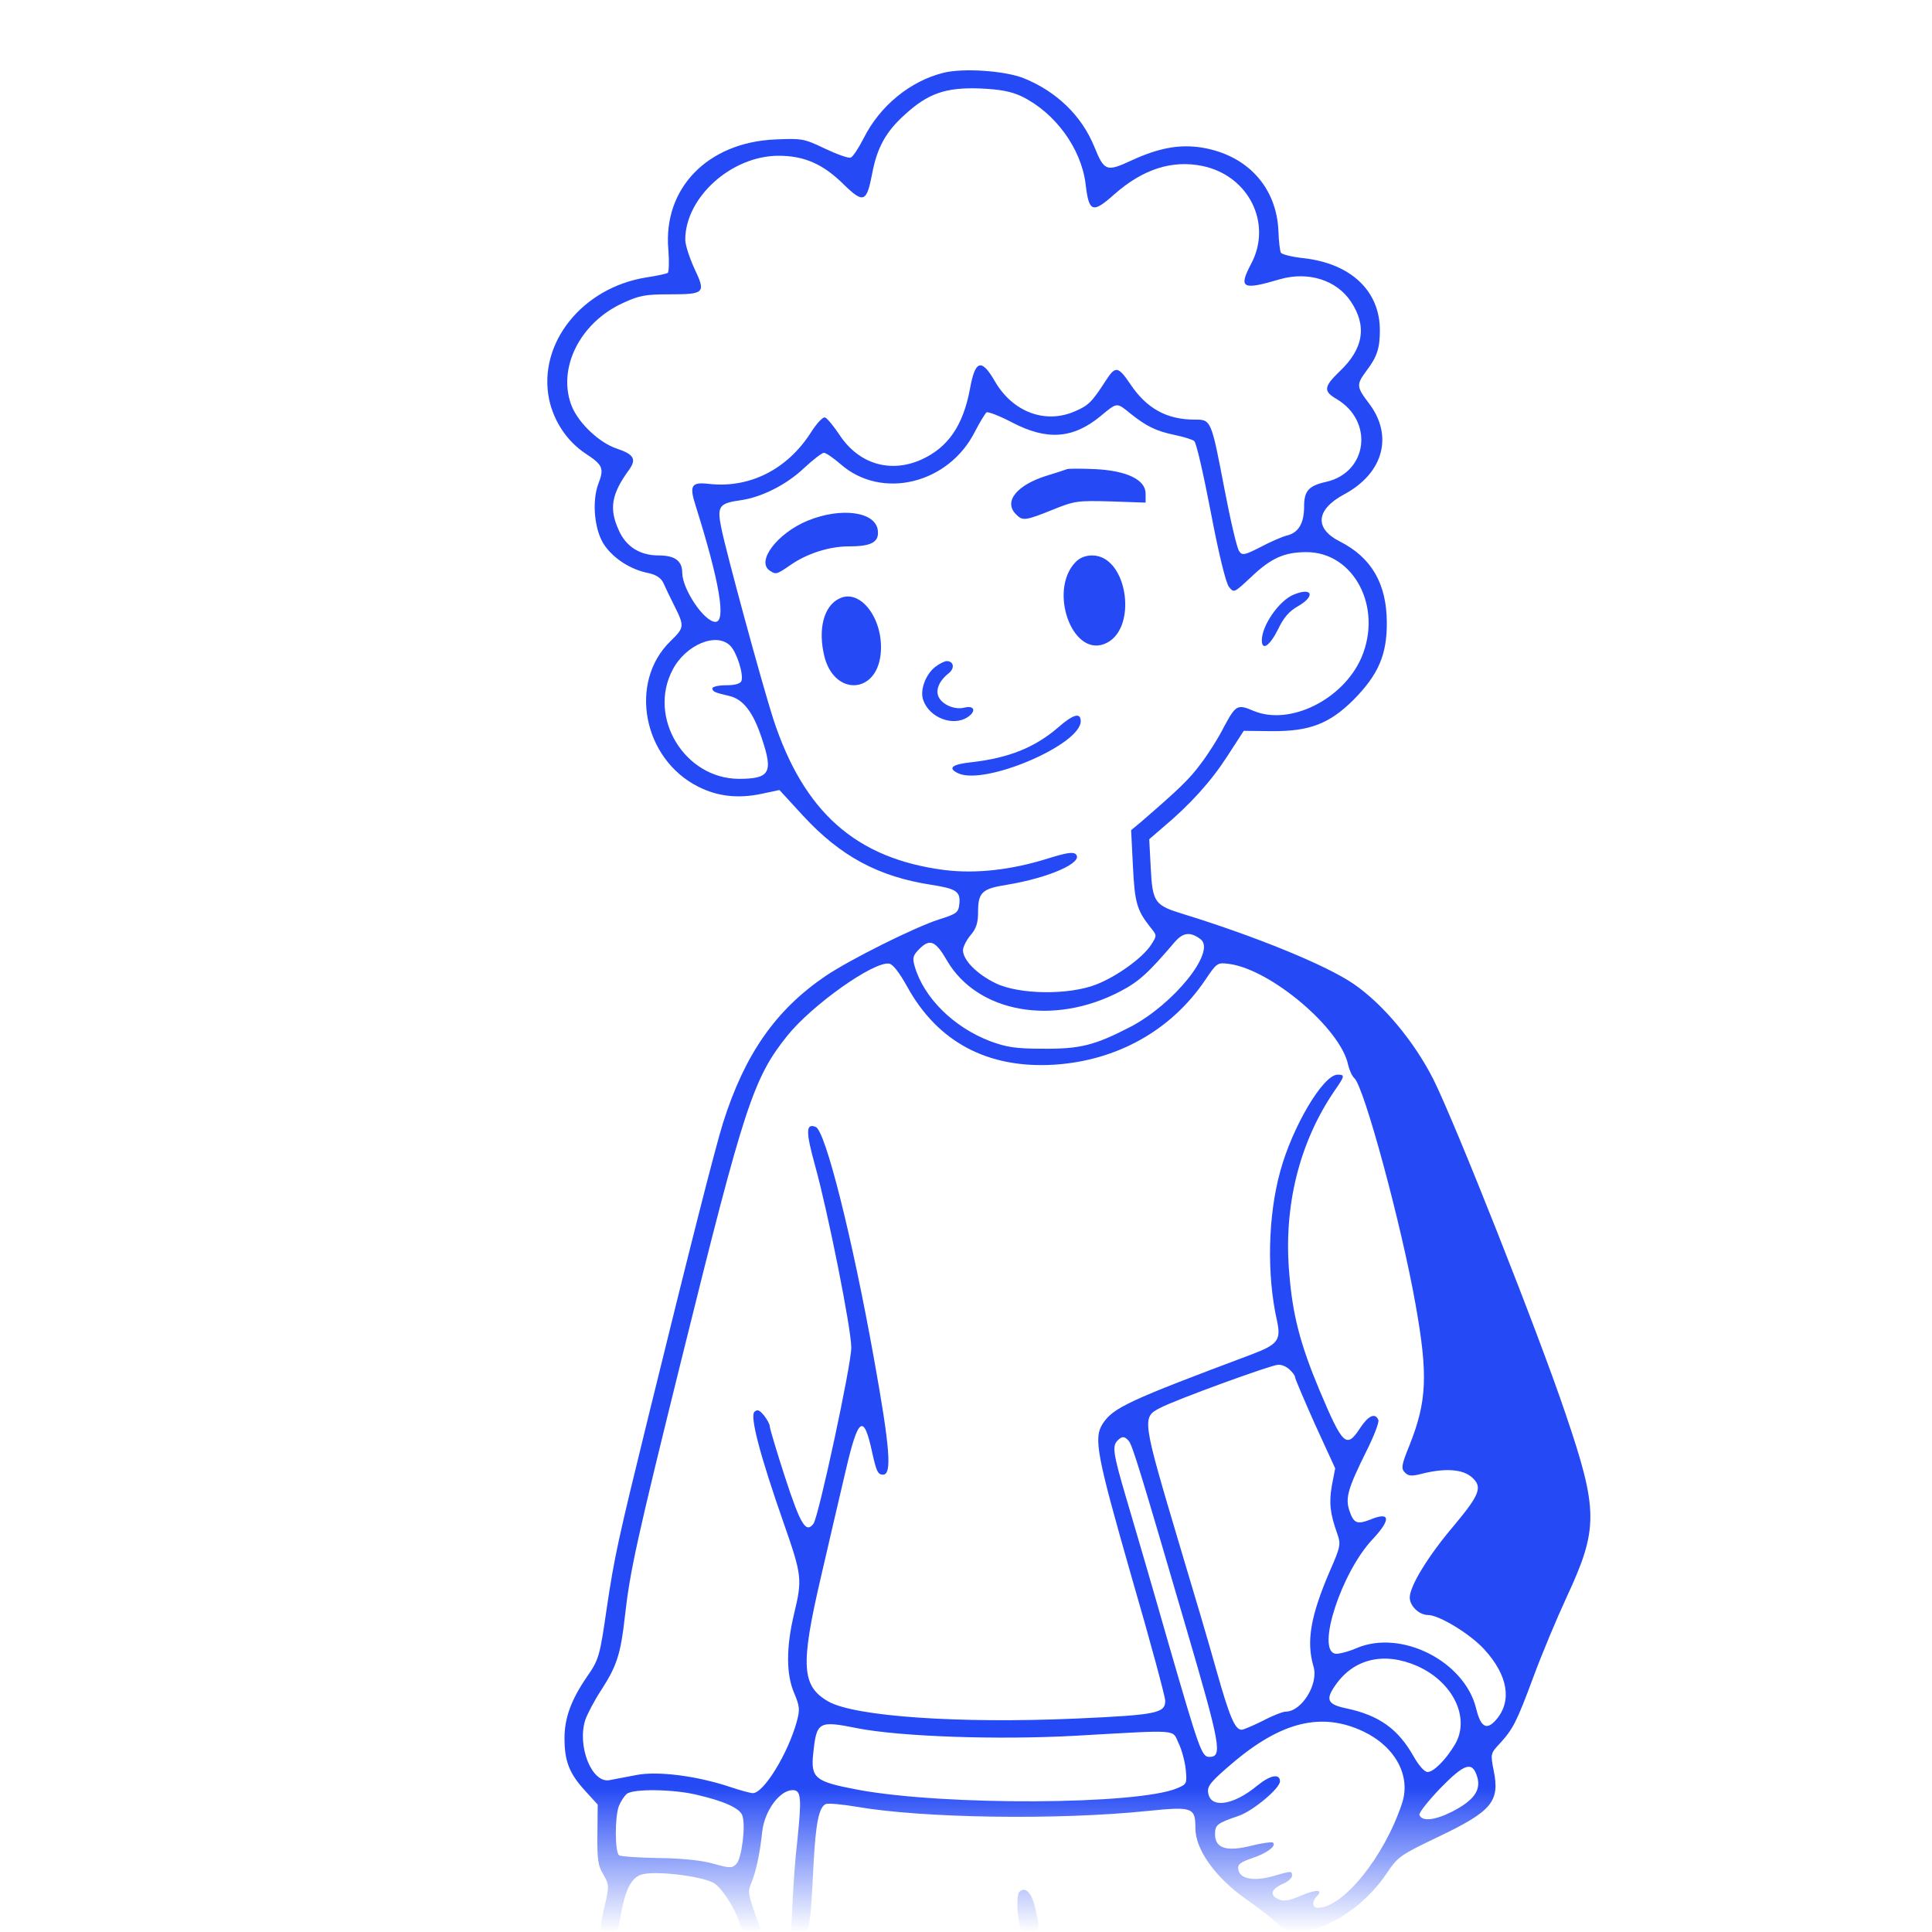
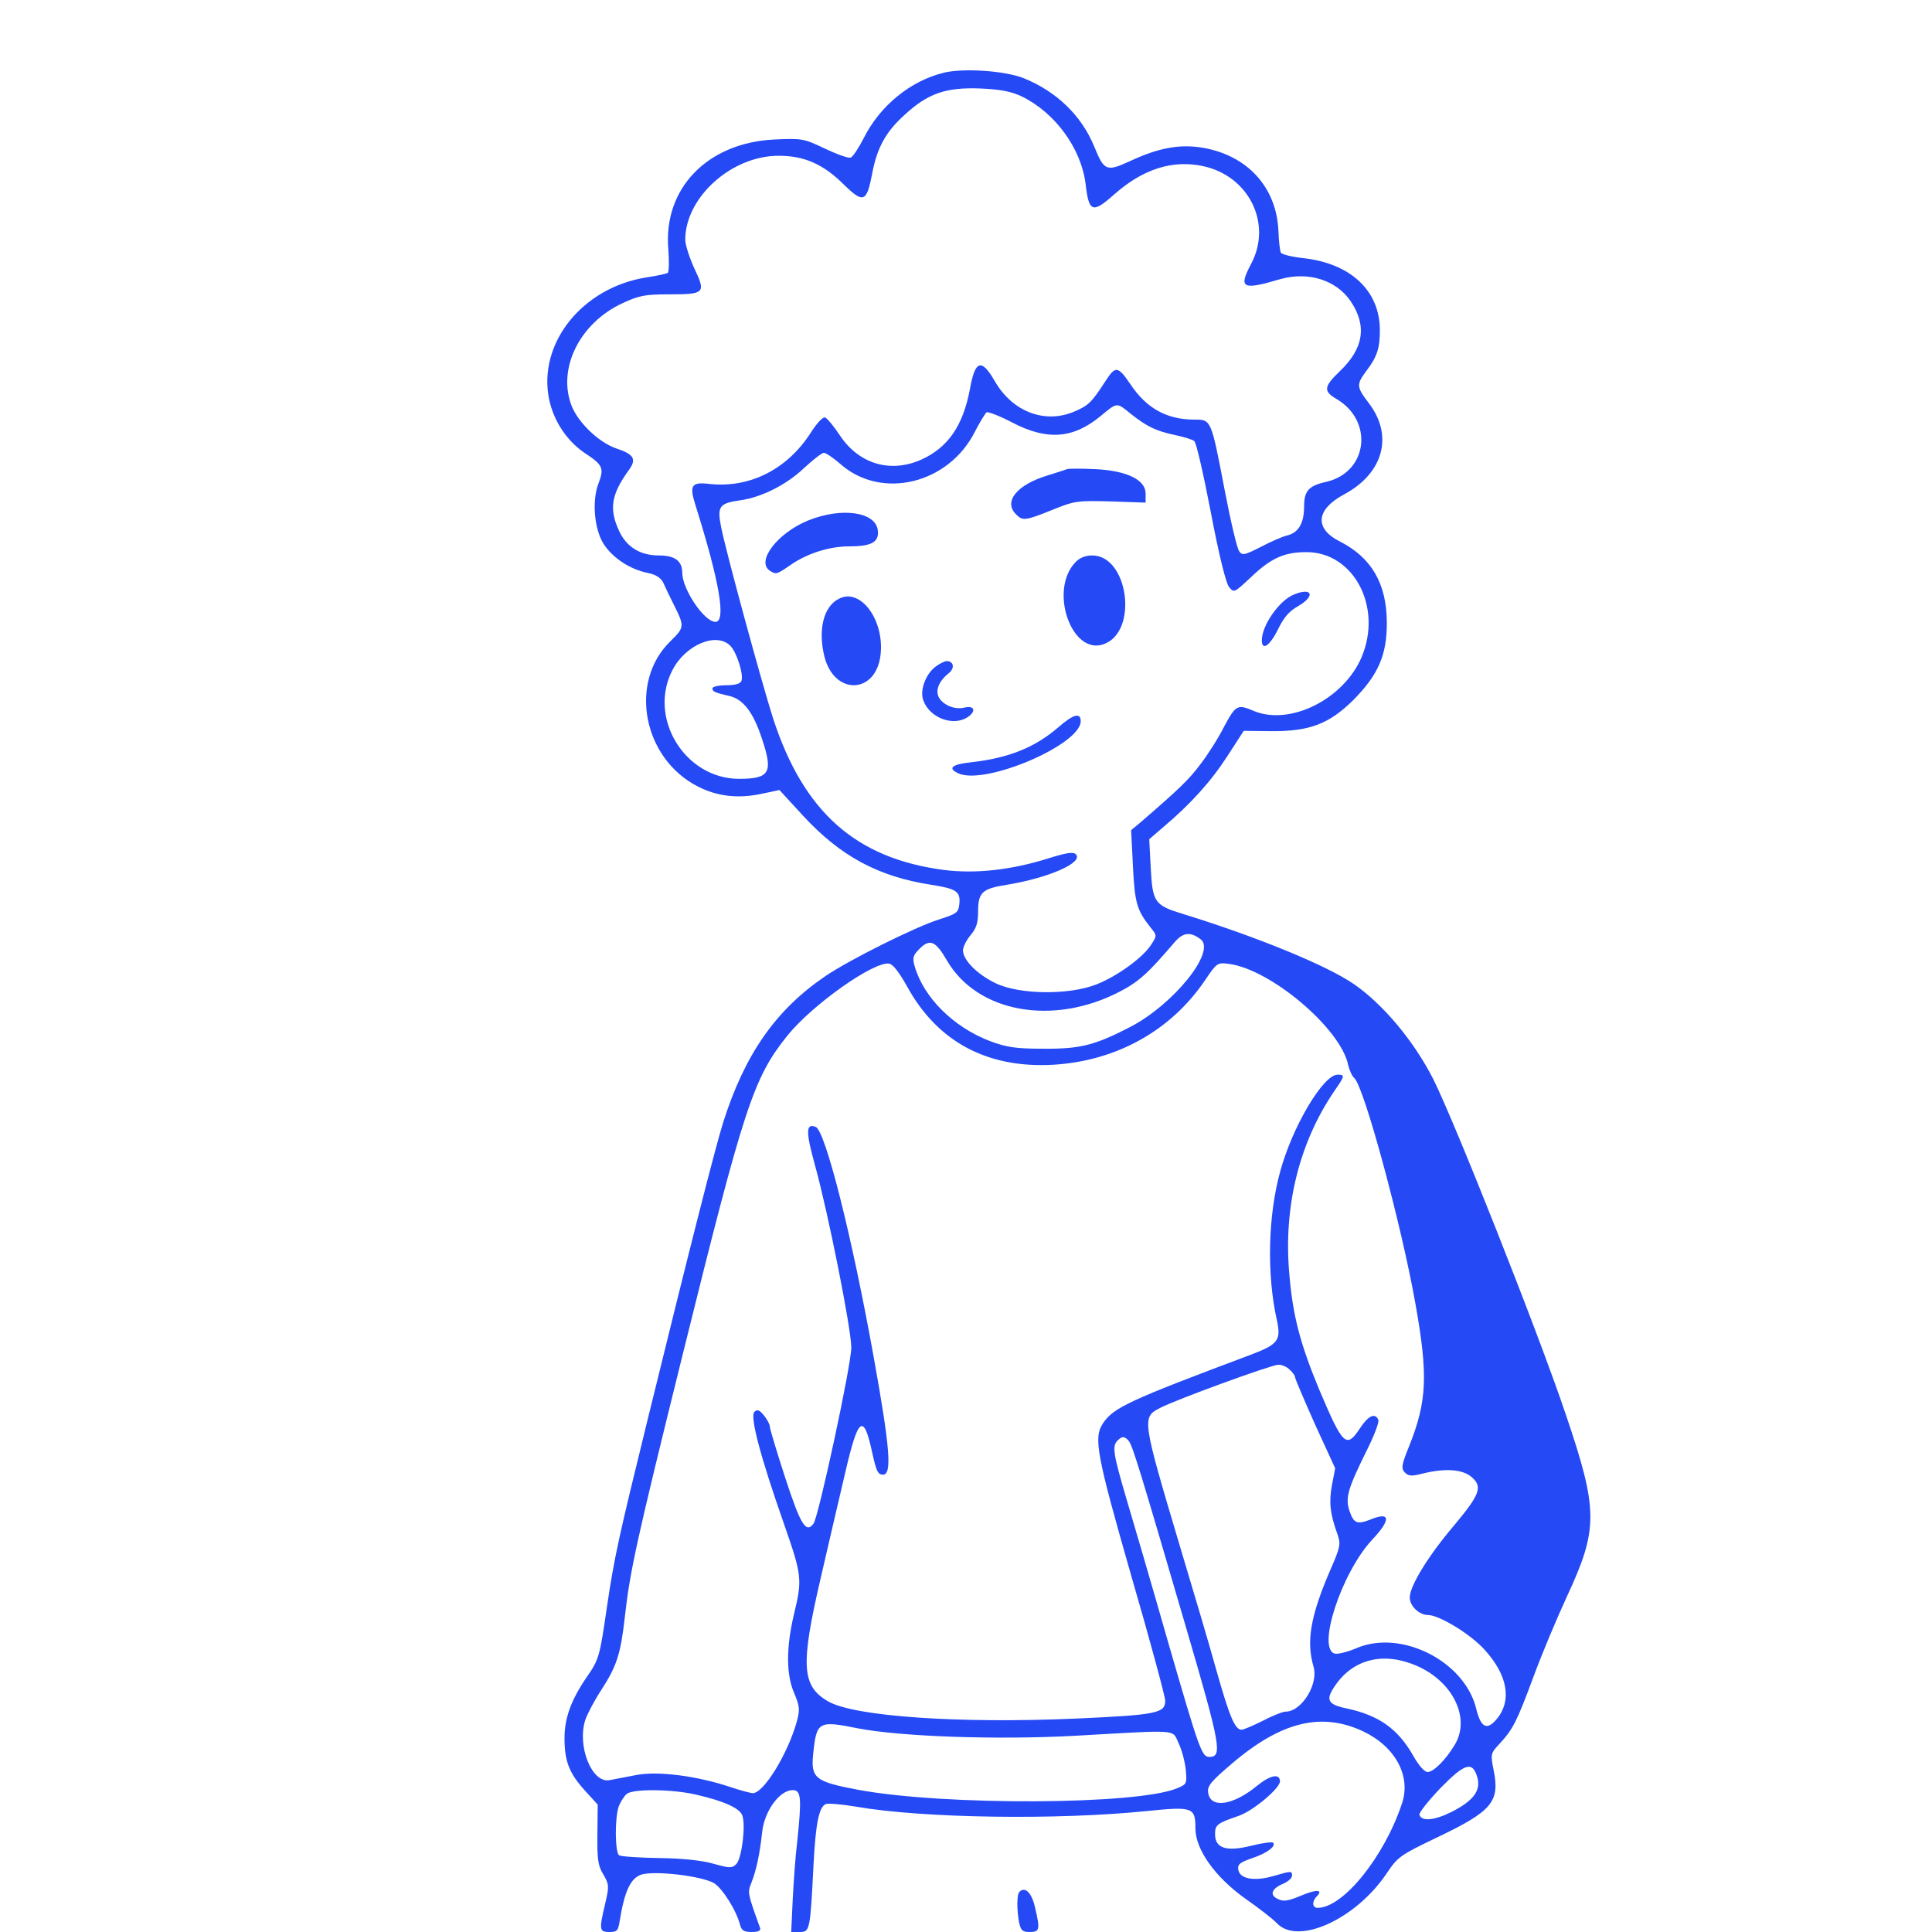
<svg xmlns="http://www.w3.org/2000/svg" version="1.0" width="640" height="640" viewBox="0 0 640 640" preserveAspectRatio="xMidYMid meet">
-   <defs>
-     <linearGradient id="d" gradientUnits="userSpaceOnUse" x1="0" y1="592" x2="0" y2="640">
-       <stop offset="0" stop-color="#fff" />
-       <stop offset="1" stop-color="#fff" stop-opacity="0" />
-     </linearGradient>
-     <mask id="m" maskUnits="userSpaceOnUse" x="0" y="0" width="640" height="640">
-       <rect width="640" height="640" fill="url(#d)" />
-     </mask>
-   </defs>
-   <g mask="url(#m)">
-     <g transform="translate(0,640) scale(0.1,-0.1)" fill="#2449f5" stroke="none">
-       <path d="M3126 6159 c-110 -27 -211 -109 -265 -217 -17 -33 -36 -62 -43 -64 -7 -3 -46 11 -86 30 -69 33 -76 34 -165 30 -223 -10 -371 -162 -353 -365 3 -39 2 -74 -2 -77 -5 -3 -37 -10 -71 -15 -213 -34 -360 -219 -322 -404 16 -74 60 -139 120 -179 58 -38 63 -49 43 -101 -22 -59 -13 -156 21 -204 31 -44 85 -79 143 -91 26 -5 43 -16 51 -32 6 -14 23 -49 37 -77 34 -68 33 -72 -13 -117 -140 -136 -91 -390 92 -482 63 -32 131 -40 208 -24 l61 13 79 -86 c124 -134 249 -201 424 -228 83 -13 97 -22 93 -63 -3 -29 -8 -33 -68 -52 -81 -26 -295 -133 -375 -187 -165 -112 -268 -259 -340 -487 -26 -84 -106 -397 -249 -980 -98 -399 -111 -458 -136 -627 -23 -159 -26 -171 -66 -228 -52 -76 -74 -136 -74 -203 0 -77 16 -117 69 -175 l41 -45 -1 -99 c-1 -83 2 -104 20 -133 19 -33 19 -39 6 -95 -21 -88 -20 -95 14 -95 25 0 29 4 34 38 16 98 36 140 71 152 44 14 199 -4 241 -28 28 -17 75 -91 87 -140 5 -17 13 -22 38 -22 21 0 31 4 28 13 -42 117 -42 117 -29 150 16 40 28 95 36 170 8 69 58 137 101 137 28 0 30 -26 15 -170 -6 -47 -12 -133 -15 -192 l-5 -108 29 0 c33 0 34 7 45 225 7 135 18 190 41 199 8 3 54 -1 101 -9 218 -38 666 -45 965 -14 149 15 158 12 158 -58 0 -70 66 -162 166 -233 43 -30 91 -67 105 -82 70 -72 259 14 361 164 39 58 45 62 172 123 178 85 205 117 184 220 -11 55 -10 57 19 88 45 49 57 72 113 223 28 76 78 195 110 264 105 226 105 286 -4 607 -91 270 -366 964 -438 1108 -64 126 -166 248 -263 315 -90 62 -322 157 -565 232 -95 29 -102 38 -108 152 l-5 96 44 38 c92 77 161 154 214 236 l55 85 92 -1 c126 -1 191 24 271 103 83 84 112 150 111 259 -1 127 -51 213 -155 266 -86 43 -80 106 13 156 131 70 165 195 82 303 -41 54 -41 61 -8 106 36 47 45 76 45 135 0 131 -97 222 -255 239 -36 4 -69 12 -73 18 -3 6 -7 38 -8 71 -6 146 -103 252 -253 277 -75 12 -144 -1 -235 -43 -82 -38 -89 -35 -122 46 -42 103 -125 183 -234 227 -63 25 -201 34 -265 18z m258 -78 c111 -54 197 -172 212 -289 11 -96 23 -100 95 -36 95 84 192 115 293 94 153 -32 232 -191 160 -325 -42 -80 -29 -87 96 -50 94 27 188 -3 235 -74 54 -81 42 -156 -37 -231 -53 -51 -55 -66 -10 -92 123 -73 103 -242 -34 -274 -59 -13 -74 -30 -74 -82 0 -56 -19 -87 -57 -96 -16 -4 -55 -21 -87 -38 -53 -27 -61 -29 -71 -14 -7 8 -29 102 -49 207 -44 230 -44 229 -99 229 -92 0 -159 37 -213 118 -40 59 -49 61 -81 11 -46 -71 -57 -82 -101 -101 -99 -44 -208 -3 -267 100 -44 76 -65 69 -82 -27 -23 -122 -73 -194 -162 -234 -102 -45 -206 -14 -269 81 -20 30 -42 57 -49 59 -7 3 -28 -20 -47 -50 -78 -122 -203 -185 -337 -170 -59 7 -66 -5 -45 -71 80 -254 102 -386 66 -386 -37 0 -109 107 -110 162 0 40 -24 58 -78 58 -62 0 -108 29 -132 83 -33 72 -25 120 34 201 25 35 16 51 -41 70 -57 19 -124 82 -148 138 -51 124 24 278 168 344 54 25 74 29 154 29 118 0 122 4 83 86 -16 35 -30 78 -30 95 0 140 153 278 309 278 85 0 148 -27 218 -97 63 -61 74 -57 92 37 16 86 45 139 107 195 78 72 137 92 250 88 69 -3 103 -10 138 -26z m362 -1052 c53 -42 84 -57 146 -70 29 -6 58 -15 64 -20 7 -5 31 -111 55 -236 27 -142 50 -234 60 -247 17 -21 17 -20 73 32 67 64 111 83 184 83 157 0 253 -183 182 -349 -60 -139 -237 -227 -357 -177 -54 23 -59 20 -98 -52 -19 -38 -54 -93 -78 -124 -37 -50 -70 -82 -201 -195 l-29 -24 6 -120 c6 -121 13 -145 58 -202 22 -27 22 -27 2 -58 -27 -42 -112 -104 -181 -131 -91 -36 -256 -34 -334 4 -62 30 -108 77 -108 109 0 11 11 33 25 50 19 22 25 41 25 77 0 65 13 77 95 90 140 23 255 74 229 101 -9 9 -32 5 -93 -14 -121 -38 -239 -51 -343 -38 -293 38 -466 192 -567 502 -38 119 -156 552 -172 633 -14 70 -7 80 65 90 69 10 151 51 209 106 30 28 60 51 66 51 7 0 32 -17 56 -38 136 -119 358 -65 445 109 16 31 34 60 38 63 5 3 44 -12 86 -34 115 -60 201 -53 291 21 57 47 53 47 101 8z m-1327 -768 c22 -22 45 -96 37 -117 -4 -9 -21 -14 -51 -14 -25 0 -45 -5 -45 -10 0 -11 7 -14 54 -25 47 -10 81 -53 110 -142 38 -113 26 -133 -77 -133 -179 1 -302 203 -219 361 43 83 145 126 191 80z m1559 -973 c50 -41 -90 -215 -234 -290 -118 -61 -166 -73 -289 -72 -91 0 -121 5 -175 25 -121 46 -220 144 -250 248 -8 28 -6 36 16 58 34 34 53 27 91 -39 101 -173 353 -218 574 -102 63 33 93 61 181 164 28 32 52 34 86 8z m-973 -156 c101 -184 267 -272 486 -259 208 13 388 113 501 280 39 58 41 59 79 54 139 -18 371 -215 395 -335 4 -17 13 -37 20 -43 32 -26 157 -488 203 -749 42 -235 38 -322 -20 -468 -27 -66 -28 -77 -15 -90 12 -12 22 -13 60 -3 74 18 131 14 161 -12 37 -32 28 -57 -58 -160 -86 -101 -147 -201 -147 -239 0 -28 31 -58 61 -58 36 0 140 -63 186 -114 78 -85 93 -171 39 -233 -31 -36 -51 -25 -66 37 -38 157 -249 264 -397 200 -28 -12 -60 -20 -70 -18 -63 12 20 268 123 378 63 67 60 94 -7 66 -44 -17 -55 -12 -69 30 -14 42 -5 73 57 198 24 48 42 94 39 102 -10 25 -33 15 -60 -26 -46 -70 -57 -60 -136 127 -63 151 -88 247 -99 383 -20 223 33 436 150 607 34 49 35 53 10 53 -48 0 -150 -173 -190 -320 -41 -148 -45 -343 -11 -494 14 -65 4 -79 -82 -112 -411 -154 -460 -177 -495 -230 -31 -48 -20 -104 95 -506 62 -213 112 -399 112 -412 0 -41 -28 -47 -296 -59 -388 -17 -731 7 -819 56 -90 51 -94 119 -26 411 27 116 63 273 81 348 43 186 61 199 90 63 13 -58 18 -70 35 -70 30 0 24 85 -30 385 -72 402 -161 755 -193 767 -33 13 -33 -16 -2 -128 43 -155 120 -541 120 -603 0 -58 -108 -559 -125 -583 -25 -34 -43 -4 -94 152 -28 86 -51 163 -51 170 0 7 -9 23 -19 36 -16 19 -22 21 -32 12 -15 -15 18 -143 98 -371 60 -172 61 -184 33 -300 -26 -110 -26 -199 1 -261 18 -43 19 -54 9 -92 -29 -107 -110 -239 -146 -239 -8 0 -41 9 -74 20 -110 37 -241 54 -312 40 -35 -7 -75 -14 -89 -17 -59 -11 -108 114 -80 200 7 20 30 64 53 99 51 79 64 118 78 243 17 152 39 252 190 862 205 828 235 921 348 1062 82 102 285 246 337 239 13 -2 33 -28 60 -76z m1267 -1269 c10 -9 18 -20 18 -25 0 -5 30 -75 66 -156 l67 -146 -11 -57 c-10 -57 -6 -93 18 -160 12 -34 11 -42 -25 -124 -64 -149 -78 -233 -54 -315 18 -58 -39 -150 -92 -150 -9 0 -43 -13 -75 -30 -32 -16 -65 -30 -71 -30 -22 0 -40 43 -83 195 -23 83 -78 269 -122 415 -125 420 -126 425 -65 456 48 26 369 143 391 143 11 1 28 -6 38 -16z m-533 -236 c13 -16 39 -102 191 -622 114 -389 120 -425 76 -425 -25 0 -33 23 -135 375 -55 193 -119 411 -141 485 -43 146 -46 170 -28 188 15 15 23 15 37 -1z m956 -746 c119 -53 177 -173 124 -261 -30 -50 -70 -90 -90 -90 -10 0 -29 21 -47 53 -51 90 -114 135 -223 158 -62 13 -69 29 -35 77 61 88 162 111 271 63z m-178 -217 c106 -51 158 -148 127 -239 -59 -177 -195 -345 -279 -345 -18 0 -20 21 -3 38 23 23 -2 24 -53 2 -41 -17 -57 -20 -75 -11 -30 13 -22 35 17 51 16 7 29 19 29 26 0 17 -1 17 -63 -1 -63 -18 -111 -9 -115 22 -3 17 6 24 47 38 48 16 80 40 68 51 -3 3 -35 -1 -71 -10 -83 -21 -121 -9 -121 38 0 31 6 36 79 61 48 17 136 91 136 114 0 27 -32 21 -75 -14 -81 -67 -157 -77 -163 -22 -3 21 11 37 79 95 163 139 297 172 436 106z m-1677 11 c144 -28 464 -39 721 -25 352 20 321 22 343 -24 11 -22 21 -61 24 -88 4 -47 4 -48 -29 -62 -132 -55 -769 -58 -1056 -5 -143 27 -158 38 -149 121 11 105 17 109 146 83z m2054 -163 c12 -44 -13 -77 -85 -114 -56 -28 -99 -33 -107 -10 -2 7 29 46 69 88 82 84 107 91 123 36z m-2588 -57 c92 -21 145 -45 153 -69 12 -32 -2 -144 -20 -161 -14 -14 -21 -14 -75 1 -37 11 -103 18 -180 19 -67 1 -126 5 -133 9 -14 9 -15 125 -1 163 6 15 18 34 27 41 23 17 153 15 229 -3z M3535 4846 c-5 -2 -35 -12 -65 -21 -102 -31 -147 -87 -104 -129 21 -22 31 -21 120 15 74 30 83 31 194 28 l115 -4 0 30 c0 46 -63 76 -168 81 -45 2 -86 2 -92 0z M2675 4675 c-101 -42 -172 -136 -124 -166 20 -13 22 -12 70 21 54 37 127 60 190 60 76 0 101 14 97 52 -6 63 -121 79 -233 33z M3562 4537 c-88 -93 -12 -309 94 -271 116 41 82 294 -38 294 -23 0 -42 -8 -56 -23z M4285 4430 c-48 -20 -105 -102 -105 -151 0 -36 26 -19 53 35 19 40 37 61 67 78 59 34 47 64 -15 38z M2780 4417 c-52 -25 -71 -103 -49 -192 33 -130 171 -125 186 6 13 115 -66 222 -137 186z M3097 4190 c-32 -26 -51 -79 -38 -111 21 -57 98 -86 146 -55 30 20 23 40 -10 32 -31 -8 -71 8 -85 34 -12 23 0 54 33 80 21 17 16 40 -7 40 -7 0 -25 -9 -39 -20z M3505 3990 c-77 -66 -163 -101 -287 -115 -66 -7 -80 -20 -43 -37 89 -40 405 95 405 173 0 30 -25 23 -75 -21z M3377 133 c-9 -8 -9 -61 -1 -102 6 -26 11 -31 35 -31 33 0 35 8 18 80 -11 50 -33 72 -52 53z" />
-     </g>
+   <g transform="translate(0,640) scale(0.1,-0.1)" fill="#2449f5" stroke="none">
+     <path d="M3126 6159 c-110 -27 -211 -109 -265 -217 -17 -33 -36 -62 -43 -64 -7 -3 -46 11 -86 30 -69 33 -76 34 -165 30 -223 -10 -371 -162 -353 -365 3 -39 2 -74 -2 -77 -5 -3 -37 -10 -71 -15 -213 -34 -360 -219 -322 -404 16 -74 60 -139 120 -179 58 -38 63 -49 43 -101 -22 -59 -13 -156 21 -204 31 -44 85 -79 143 -91 26 -5 43 -16 51 -32 6 -14 23 -49 37 -77 34 -68 33 -72 -13 -117 -140 -136 -91 -390 92 -482 63 -32 131 -40 208 -24 l61 13 79 -86 c124 -134 249 -201 424 -228 83 -13 97 -22 93 -63 -3 -29 -8 -33 -68 -52 -81 -26 -295 -133 -375 -187 -165 -112 -268 -259 -340 -487 -26 -84 -106 -397 -249 -980 -98 -399 -111 -458 -136 -627 -23 -159 -26 -171 -66 -228 -52 -76 -74 -136 -74 -203 0 -77 16 -117 69 -175 l41 -45 -1 -99 c-1 -83 2 -104 20 -133 19 -33 19 -39 6 -95 -21 -88 -20 -95 14 -95 25 0 29 4 34 38 16 98 36 140 71 152 44 14 199 -4 241 -28 28 -17 75 -91 87 -140 5 -17 13 -22 38 -22 21 0 31 4 28 13 -42 117 -42 117 -29 150 16 40 28 95 36 170 8 69 58 137 101 137 28 0 30 -26 15 -170 -6 -47 -12 -133 -15 -192 l-5 -108 29 0 c33 0 34 7 45 225 7 135 18 190 41 199 8 3 54 -1 101 -9 218 -38 666 -45 965 -14 149 15 158 12 158 -58 0 -70 66 -162 166 -233 43 -30 91 -67 105 -82 70 -72 259 14 361 164 39 58 45 62 172 123 178 85 205 117 184 220 -11 55 -10 57 19 88 45 49 57 72 113 223 28 76 78 195 110 264 105 226 105 286 -4 607 -91 270 -366 964 -438 1108 -64 126 -166 248 -263 315 -90 62 -322 157 -565 232 -95 29 -102 38 -108 152 l-5 96 44 38 c92 77 161 154 214 236 l55 85 92 -1 c126 -1 191 24 271 103 83 84 112 150 111 259 -1 127 -51 213 -155 266 -86 43 -80 106 13 156 131 70 165 195 82 303 -41 54 -41 61 -8 106 36 47 45 76 45 135 0 131 -97 222 -255 239 -36 4 -69 12 -73 18 -3 6 -7 38 -8 71 -6 146 -103 252 -253 277 -75 12 -144 -1 -235 -43 -82 -38 -89 -35 -122 46 -42 103 -125 183 -234 227 -63 25 -201 34 -265 18z m258 -78 c111 -54 197 -172 212 -289 11 -96 23 -100 95 -36 95 84 192 115 293 94 153 -32 232 -191 160 -325 -42 -80 -29 -87 96 -50 94 27 188 -3 235 -74 54 -81 42 -156 -37 -231 -53 -51 -55 -66 -10 -92 123 -73 103 -242 -34 -274 -59 -13 -74 -30 -74 -82 0 -56 -19 -87 -57 -96 -16 -4 -55 -21 -87 -38 -53 -27 -61 -29 -71 -14 -7 8 -29 102 -49 207 -44 230 -44 229 -99 229 -92 0 -159 37 -213 118 -40 59 -49 61 -81 11 -46 -71 -57 -82 -101 -101 -99 -44 -208 -3 -267 100 -44 76 -65 69 -82 -27 -23 -122 -73 -194 -162 -234 -102 -45 -206 -14 -269 81 -20 30 -42 57 -49 59 -7 3 -28 -20 -47 -50 -78 -122 -203 -185 -337 -170 -59 7 -66 -5 -45 -71 80 -254 102 -386 66 -386 -37 0 -109 107 -110 162 0 40 -24 58 -78 58 -62 0 -108 29 -132 83 -33 72 -25 120 34 201 25 35 16 51 -41 70 -57 19 -124 82 -148 138 -51 124 24 278 168 344 54 25 74 29 154 29 118 0 122 4 83 86 -16 35 -30 78 -30 95 0 140 153 278 309 278 85 0 148 -27 218 -97 63 -61 74 -57 92 37 16 86 45 139 107 195 78 72 137 92 250 88 69 -3 103 -10 138 -26z m362 -1052 c53 -42 84 -57 146 -70 29 -6 58 -15 64 -20 7 -5 31 -111 55 -236 27 -142 50 -234 60 -247 17 -21 17 -20 73 32 67 64 111 83 184 83 157 0 253 -183 182 -349 -60 -139 -237 -227 -357 -177 -54 23 -59 20 -98 -52 -19 -38 -54 -93 -78 -124 -37 -50 -70 -82 -201 -195 l-29 -24 6 -120 c6 -121 13 -145 58 -202 22 -27 22 -27 2 -58 -27 -42 -112 -104 -181 -131 -91 -36 -256 -34 -334 4 -62 30 -108 77 -108 109 0 11 11 33 25 50 19 22 25 41 25 77 0 65 13 77 95 90 140 23 255 74 229 101 -9 9 -32 5 -93 -14 -121 -38 -239 -51 -343 -38 -293 38 -466 192 -567 502 -38 119 -156 552 -172 633 -14 70 -7 80 65 90 69 10 151 51 209 106 30 28 60 51 66 51 7 0 32 -17 56 -38 136 -119 358 -65 445 109 16 31 34 60 38 63 5 3 44 -12 86 -34 115 -60 201 -53 291 21 57 47 53 47 101 8z m-1327 -768 c22 -22 45 -96 37 -117 -4 -9 -21 -14 -51 -14 -25 0 -45 -5 -45 -10 0 -11 7 -14 54 -25 47 -10 81 -53 110 -142 38 -113 26 -133 -77 -133 -179 1 -302 203 -219 361 43 83 145 126 191 80z m1559 -973 c50 -41 -90 -215 -234 -290 -118 -61 -166 -73 -289 -72 -91 0 -121 5 -175 25 -121 46 -220 144 -250 248 -8 28 -6 36 16 58 34 34 53 27 91 -39 101 -173 353 -218 574 -102 63 33 93 61 181 164 28 32 52 34 86 8z m-973 -156 c101 -184 267 -272 486 -259 208 13 388 113 501 280 39 58 41 59 79 54 139 -18 371 -215 395 -335 4 -17 13 -37 20 -43 32 -26 157 -488 203 -749 42 -235 38 -322 -20 -468 -27 -66 -28 -77 -15 -90 12 -12 22 -13 60 -3 74 18 131 14 161 -12 37 -32 28 -57 -58 -160 -86 -101 -147 -201 -147 -239 0 -28 31 -58 61 -58 36 0 140 -63 186 -114 78 -85 93 -171 39 -233 -31 -36 -51 -25 -66 37 -38 157 -249 264 -397 200 -28 -12 -60 -20 -70 -18 -63 12 20 268 123 378 63 67 60 94 -7 66 -44 -17 -55 -12 -69 30 -14 42 -5 73 57 198 24 48 42 94 39 102 -10 25 -33 15 -60 -26 -46 -70 -57 -60 -136 127 -63 151 -88 247 -99 383 -20 223 33 436 150 607 34 49 35 53 10 53 -48 0 -150 -173 -190 -320 -41 -148 -45 -343 -11 -494 14 -65 4 -79 -82 -112 -411 -154 -460 -177 -495 -230 -31 -48 -20 -104 95 -506 62 -213 112 -399 112 -412 0 -41 -28 -47 -296 -59 -388 -17 -731 7 -819 56 -90 51 -94 119 -26 411 27 116 63 273 81 348 43 186 61 199 90 63 13 -58 18 -70 35 -70 30 0 24 85 -30 385 -72 402 -161 755 -193 767 -33 13 -33 -16 -2 -128 43 -155 120 -541 120 -603 0 -58 -108 -559 -125 -583 -25 -34 -43 -4 -94 152 -28 86 -51 163 -51 170 0 7 -9 23 -19 36 -16 19 -22 21 -32 12 -15 -15 18 -143 98 -371 60 -172 61 -184 33 -300 -26 -110 -26 -199 1 -261 18 -43 19 -54 9 -92 -29 -107 -110 -239 -146 -239 -8 0 -41 9 -74 20 -110 37 -241 54 -312 40 -35 -7 -75 -14 -89 -17 -59 -11 -108 114 -80 200 7 20 30 64 53 99 51 79 64 118 78 243 17 152 39 252 190 862 205 828 235 921 348 1062 82 102 285 246 337 239 13 -2 33 -28 60 -76z m1267 -1269 c10 -9 18 -20 18 -25 0 -5 30 -75 66 -156 l67 -146 -11 -57 c-10 -57 -6 -93 18 -160 12 -34 11 -42 -25 -124 -64 -149 -78 -233 -54 -315 18 -58 -39 -150 -92 -150 -9 0 -43 -13 -75 -30 -32 -16 -65 -30 -71 -30 -22 0 -40 43 -83 195 -23 83 -78 269 -122 415 -125 420 -126 425 -65 456 48 26 369 143 391 143 11 1 28 -6 38 -16z m-533 -236 c13 -16 39 -102 191 -622 114 -389 120 -425 76 -425 -25 0 -33 23 -135 375 -55 193 -119 411 -141 485 -43 146 -46 170 -28 188 15 15 23 15 37 -1z m956 -746 c119 -53 177 -173 124 -261 -30 -50 -70 -90 -90 -90 -10 0 -29 21 -47 53 -51 90 -114 135 -223 158 -62 13 -69 29 -35 77 61 88 162 111 271 63z m-178 -217 c106 -51 158 -148 127 -239 -59 -177 -195 -345 -279 -345 -18 0 -20 21 -3 38 23 23 -2 24 -53 2 -41 -17 -57 -20 -75 -11 -30 13 -22 35 17 51 16 7 29 19 29 26 0 17 -1 17 -63 -1 -63 -18 -111 -9 -115 22 -3 17 6 24 47 38 48 16 80 40 68 51 -3 3 -35 -1 -71 -10 -83 -21 -121 -9 -121 38 0 31 6 36 79 61 48 17 136 91 136 114 0 27 -32 21 -75 -14 -81 -67 -157 -77 -163 -22 -3 21 11 37 79 95 163 139 297 172 436 106z m-1677 11 c144 -28 464 -39 721 -25 352 20 321 22 343 -24 11 -22 21 -61 24 -88 4 -47 4 -48 -29 -62 -132 -55 -769 -58 -1056 -5 -143 27 -158 38 -149 121 11 105 17 109 146 83z m2054 -163 c12 -44 -13 -77 -85 -114 -56 -28 -99 -33 -107 -10 -2 7 29 46 69 88 82 84 107 91 123 36z m-2588 -57 c92 -21 145 -45 153 -69 12 -32 -2 -144 -20 -161 -14 -14 -21 -14 -75 1 -37 11 -103 18 -180 19 -67 1 -126 5 -133 9 -14 9 -15 125 -1 163 6 15 18 34 27 41 23 17 153 15 229 -3z M3535 4846 c-5 -2 -35 -12 -65 -21 -102 -31 -147 -87 -104 -129 21 -22 31 -21 120 15 74 30 83 31 194 28 l115 -4 0 30 c0 46 -63 76 -168 81 -45 2 -86 2 -92 0z M2675 4675 c-101 -42 -172 -136 -124 -166 20 -13 22 -12 70 21 54 37 127 60 190 60 76 0 101 14 97 52 -6 63 -121 79 -233 33z M3562 4537 c-88 -93 -12 -309 94 -271 116 41 82 294 -38 294 -23 0 -42 -8 -56 -23z M4285 4430 c-48 -20 -105 -102 -105 -151 0 -36 26 -19 53 35 19 40 37 61 67 78 59 34 47 64 -15 38z M2780 4417 c-52 -25 -71 -103 -49 -192 33 -130 171 -125 186 6 13 115 -66 222 -137 186z M3097 4190 c-32 -26 -51 -79 -38 -111 21 -57 98 -86 146 -55 30 20 23 40 -10 32 -31 -8 -71 8 -85 34 -12 23 0 54 33 80 21 17 16 40 -7 40 -7 0 -25 -9 -39 -20z M3505 3990 c-77 -66 -163 -101 -287 -115 -66 -7 -80 -20 -43 -37 89 -40 405 95 405 173 0 30 -25 23 -75 -21z M3377 133 c-9 -8 -9 -61 -1 -102 6 -26 11 -31 35 -31 33 0 35 8 18 80 -11 50 -33 72 -52 53z" />
  </g>
</svg>
